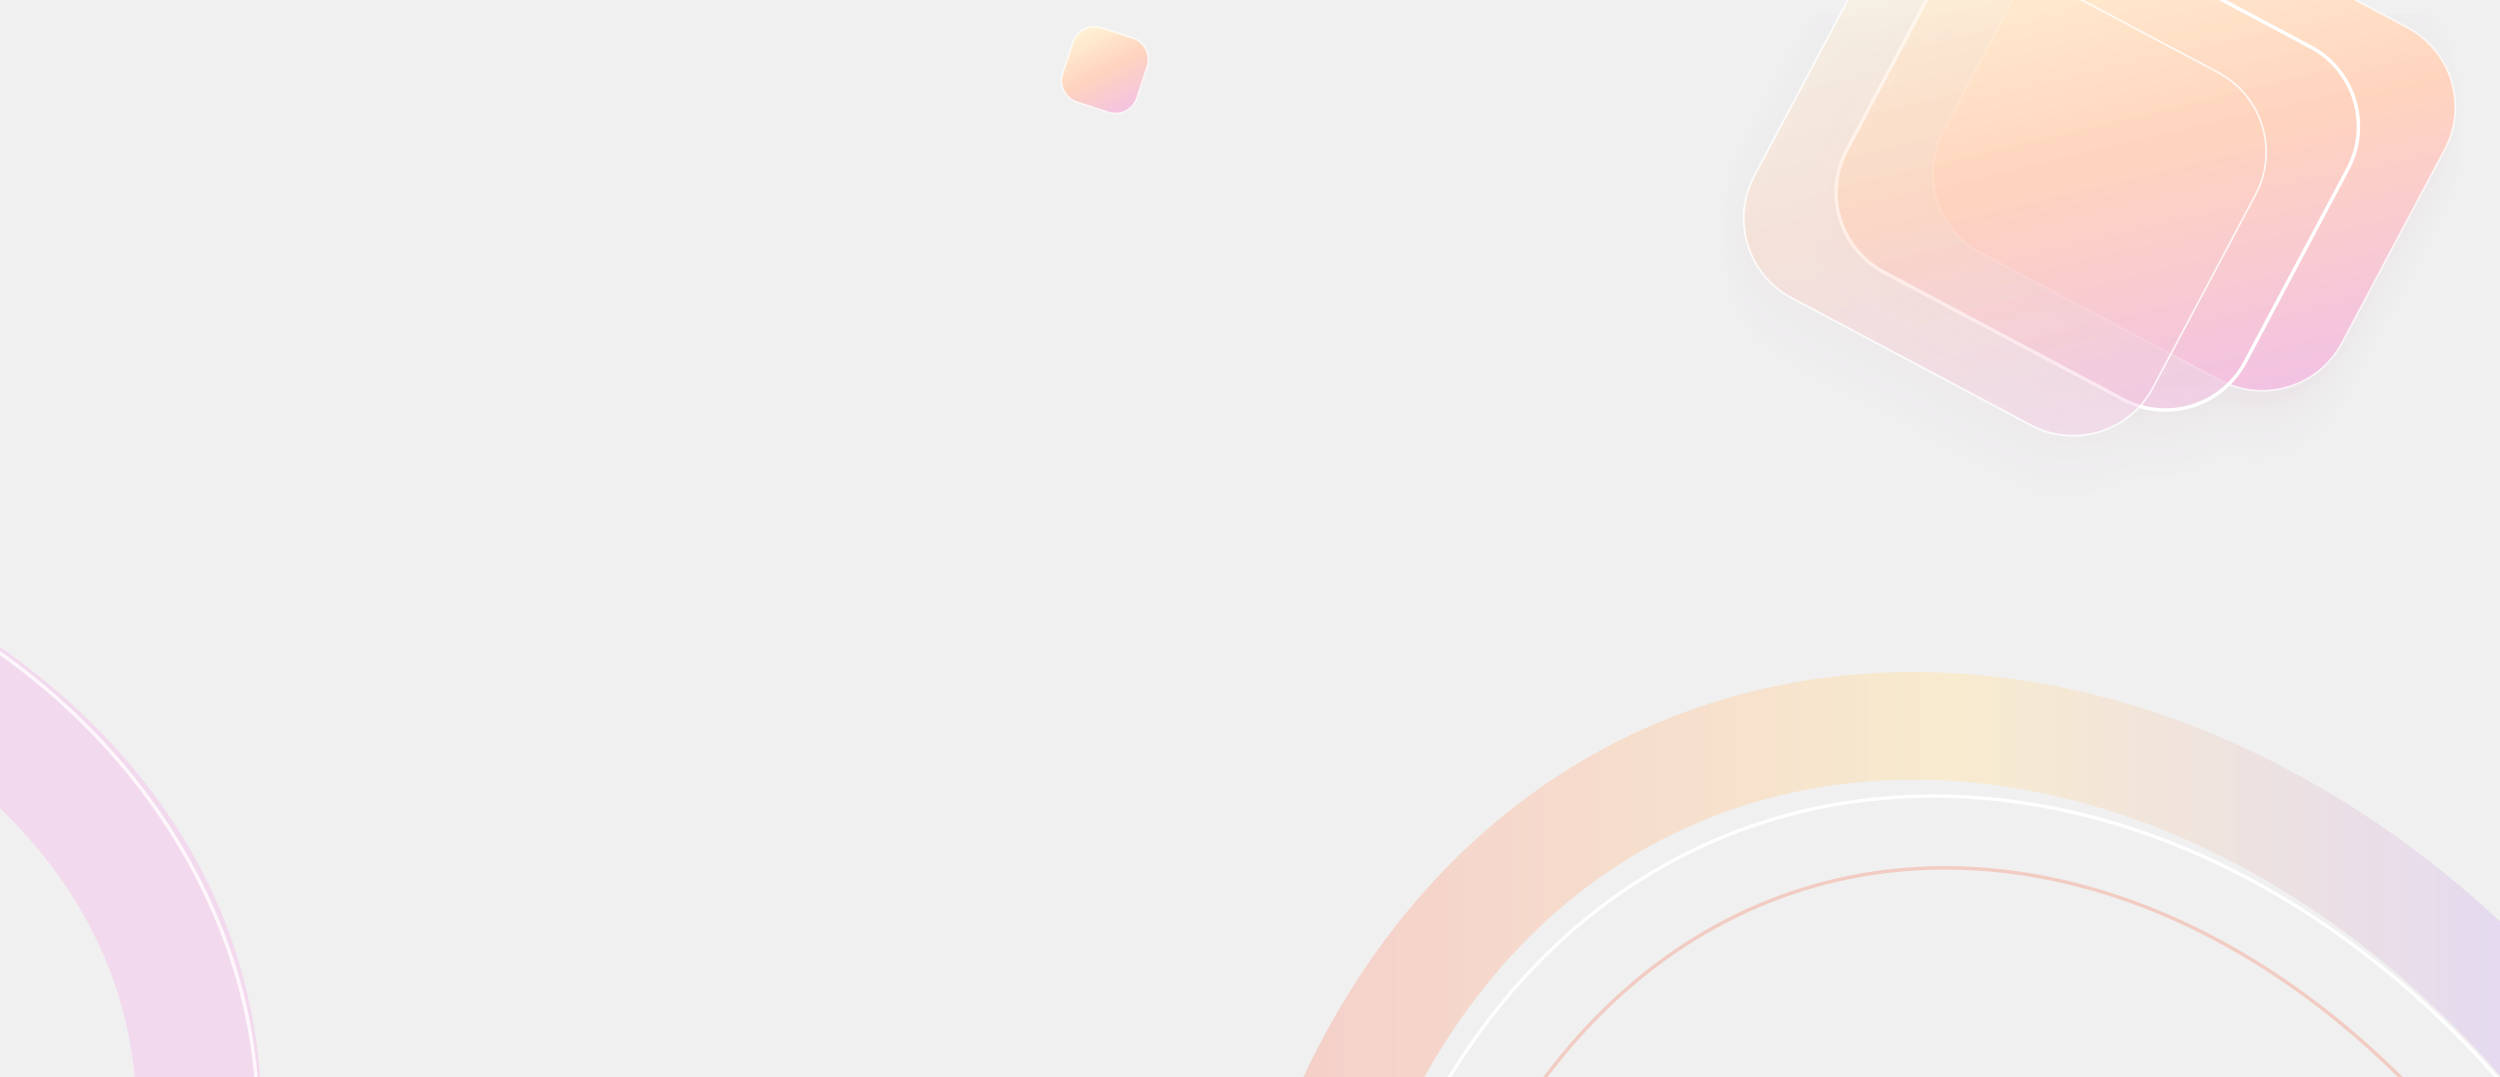
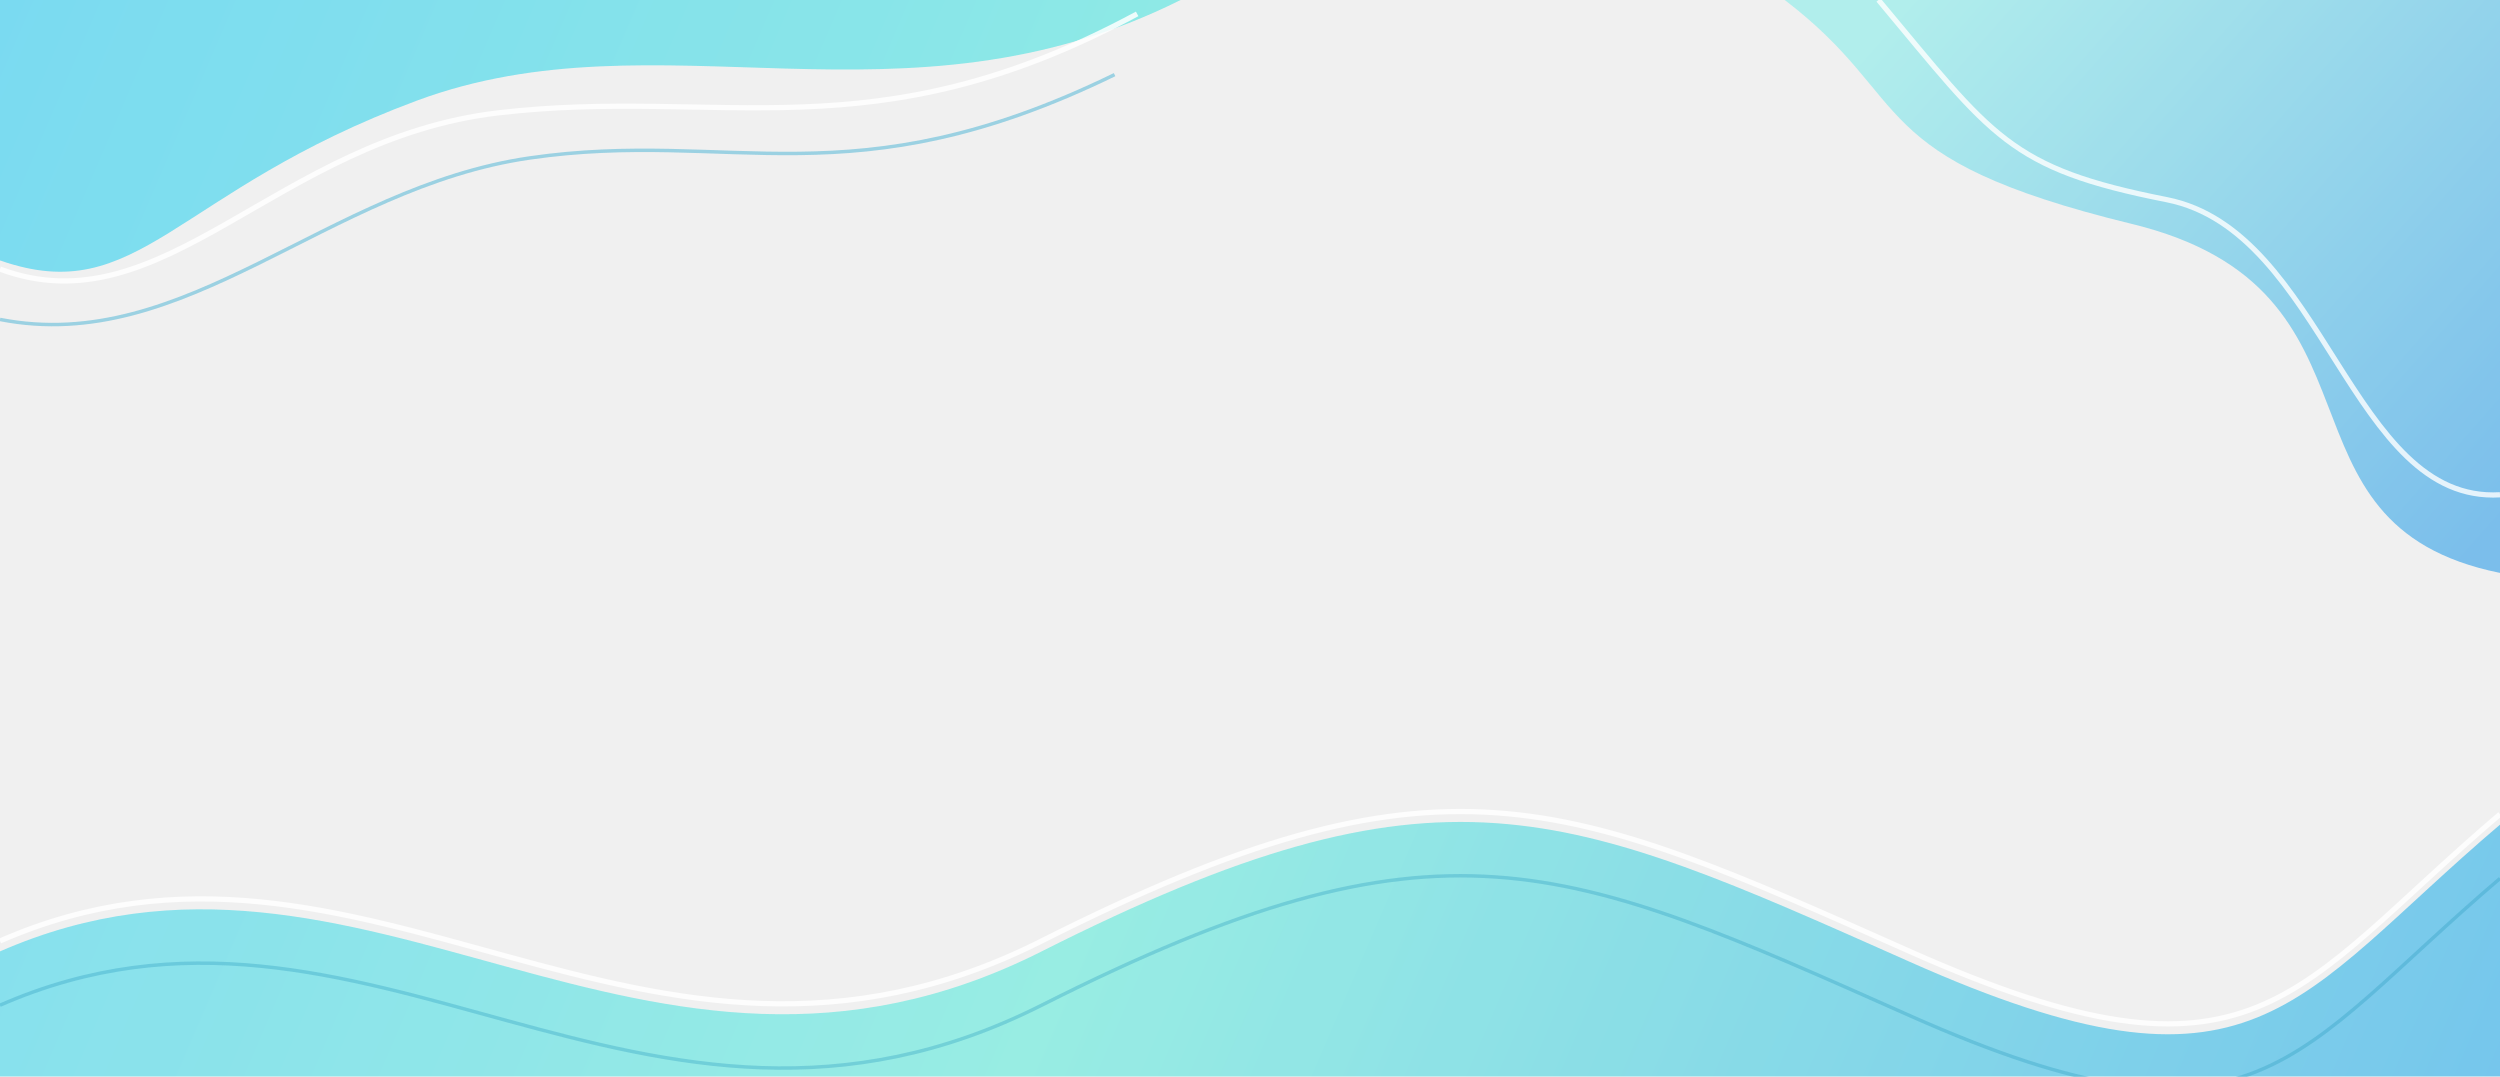
- <svg xmlns="http://www.w3.org/2000/svg" width="1440" height="620" viewBox="0 0 1440 620" fill="none">
+ <svg xmlns="http://www.w3.org/2000/svg" width="1440" height="620" viewBox="0 0 1440 620" preserveAspectRatio="none" fill="none">
  <defs>
-     <linearGradient id="tile" x1="0" y1="0" x2="1" y2="1">
-       <stop stop-color="#FFF8D9" />
-       <stop offset=".5" stop-color="#FFD4BE" />
-       <stop offset="1" stop-color="#F0BFE8" />
+     <linearGradient id="wave" x1="0" y1="0" x2="1440" y2="620" gradientUnits="userSpaceOnUse">
+       <stop stop-color="#65D6F1" />
+       <stop offset=".5" stop-color="#82ECE0" />
+       <stop offset="1" stop-color="#57BCEB" />
    </linearGradient>
-     <linearGradient id="arc">
-       <stop stop-color="#F8B5AA" />
-       <stop offset=".5" stop-color="#FFE7B4" />
-       <stop offset="1" stop-color="#D5C3FA" />
+     <linearGradient id="fold" x1="1100" y1="0" x2="1440" y2="300" gradientUnits="userSpaceOnUse">
+       <stop stop-color="#9CEDEB" />
+       <stop offset="1" stop-color="#54AEE9" />
    </linearGradient>
-     <filter id="lift" x="-50%" y="-50%" width="200%" height="200%">
-       <feDropShadow dx="0" dy="9" stdDeviation="12" flood-color="#A96789" flood-opacity=".12" />
-     </filter>
  </defs>
-   <g transform="translate(1190 -100) rotate(28)" filter="url(#lift)">
-     <rect x="20" y="10" width="260" height="230" rx="52" fill="url(#tile)" stroke="white" stroke-opacity=".7" />
-     <rect x="-24" y="46" width="260" height="230" rx="52" fill="url(#tile)" fill-opacity=".65" stroke="white" stroke-width="2" />
-     <rect x="-64" y="84" width="260" height="230" rx="52" fill="url(#tile)" fill-opacity=".4" stroke="white" stroke-opacity=".8" />
-   </g>
-   <path d="M750 710C860 335 1270 330 1500 645" stroke="url(#arc)" stroke-width="62" opacity=".55" />
-   <path d="M790 718C900 388 1255 380 1465 653" stroke="white" stroke-width="2" stroke-opacity=".9" />
-   <path d="M830 733C940 436 1240 430 1430 674" stroke="#F3BCAF" stroke-width="2" stroke-opacity=".7" />
-   <path d="M-65 375C60 442 132 553 111 690" stroke="#F6C7ED" stroke-width="72" opacity=".55" />
-   <path d="M-48 347C84 415 167 550 145 691" stroke="white" stroke-width="2" stroke-opacity=".8" />
-   <rect x="622" y="12" width="45" height="45" rx="13" transform="rotate(18 622 12)" fill="url(#tile)" stroke="white" stroke-opacity=".65" />
+   <path d="M0 0H680C520 80 380 6 240 58S80 178 0 150Z" fill="url(#wave)" opacity=".85" />
+   <path d="M0 155C94 190 159 80 287 65S503 90 655 8" stroke="white" stroke-width="3" stroke-opacity=".85" />
+   <path d="M0 184C107 205 188 108 305 91S490 117 642 43" stroke="#33ACD1" stroke-width="2" stroke-opacity=".45" />
+   <path d="M1028 0H1440V330C1302 302 1384 167 1228 129S1104 58 1028 0Z" fill="url(#fold)" opacity=".75" />
+   <path d="M1082 0C1148 79 1157 97 1248 115S1354 290 1440 285" stroke="white" stroke-width="3" stroke-opacity=".8" />
+   <path d="M0 548C210 456 370 664 600 548S900 465 1100 554S1320 577 1440 475V620H0Z" fill="url(#wave)" opacity=".8" />
+   <path d="M0 542C210 450 370 658 600 542S900 459 1100 548S1320 571 1440 469" stroke="white" stroke-width="3" stroke-opacity=".85" />
+   <path d="M0 579C210 487 370 695 600 579S900 496 1100 585S1320 608 1440 506" stroke="#309DBF" stroke-width="2" stroke-opacity=".35" />
</svg>
